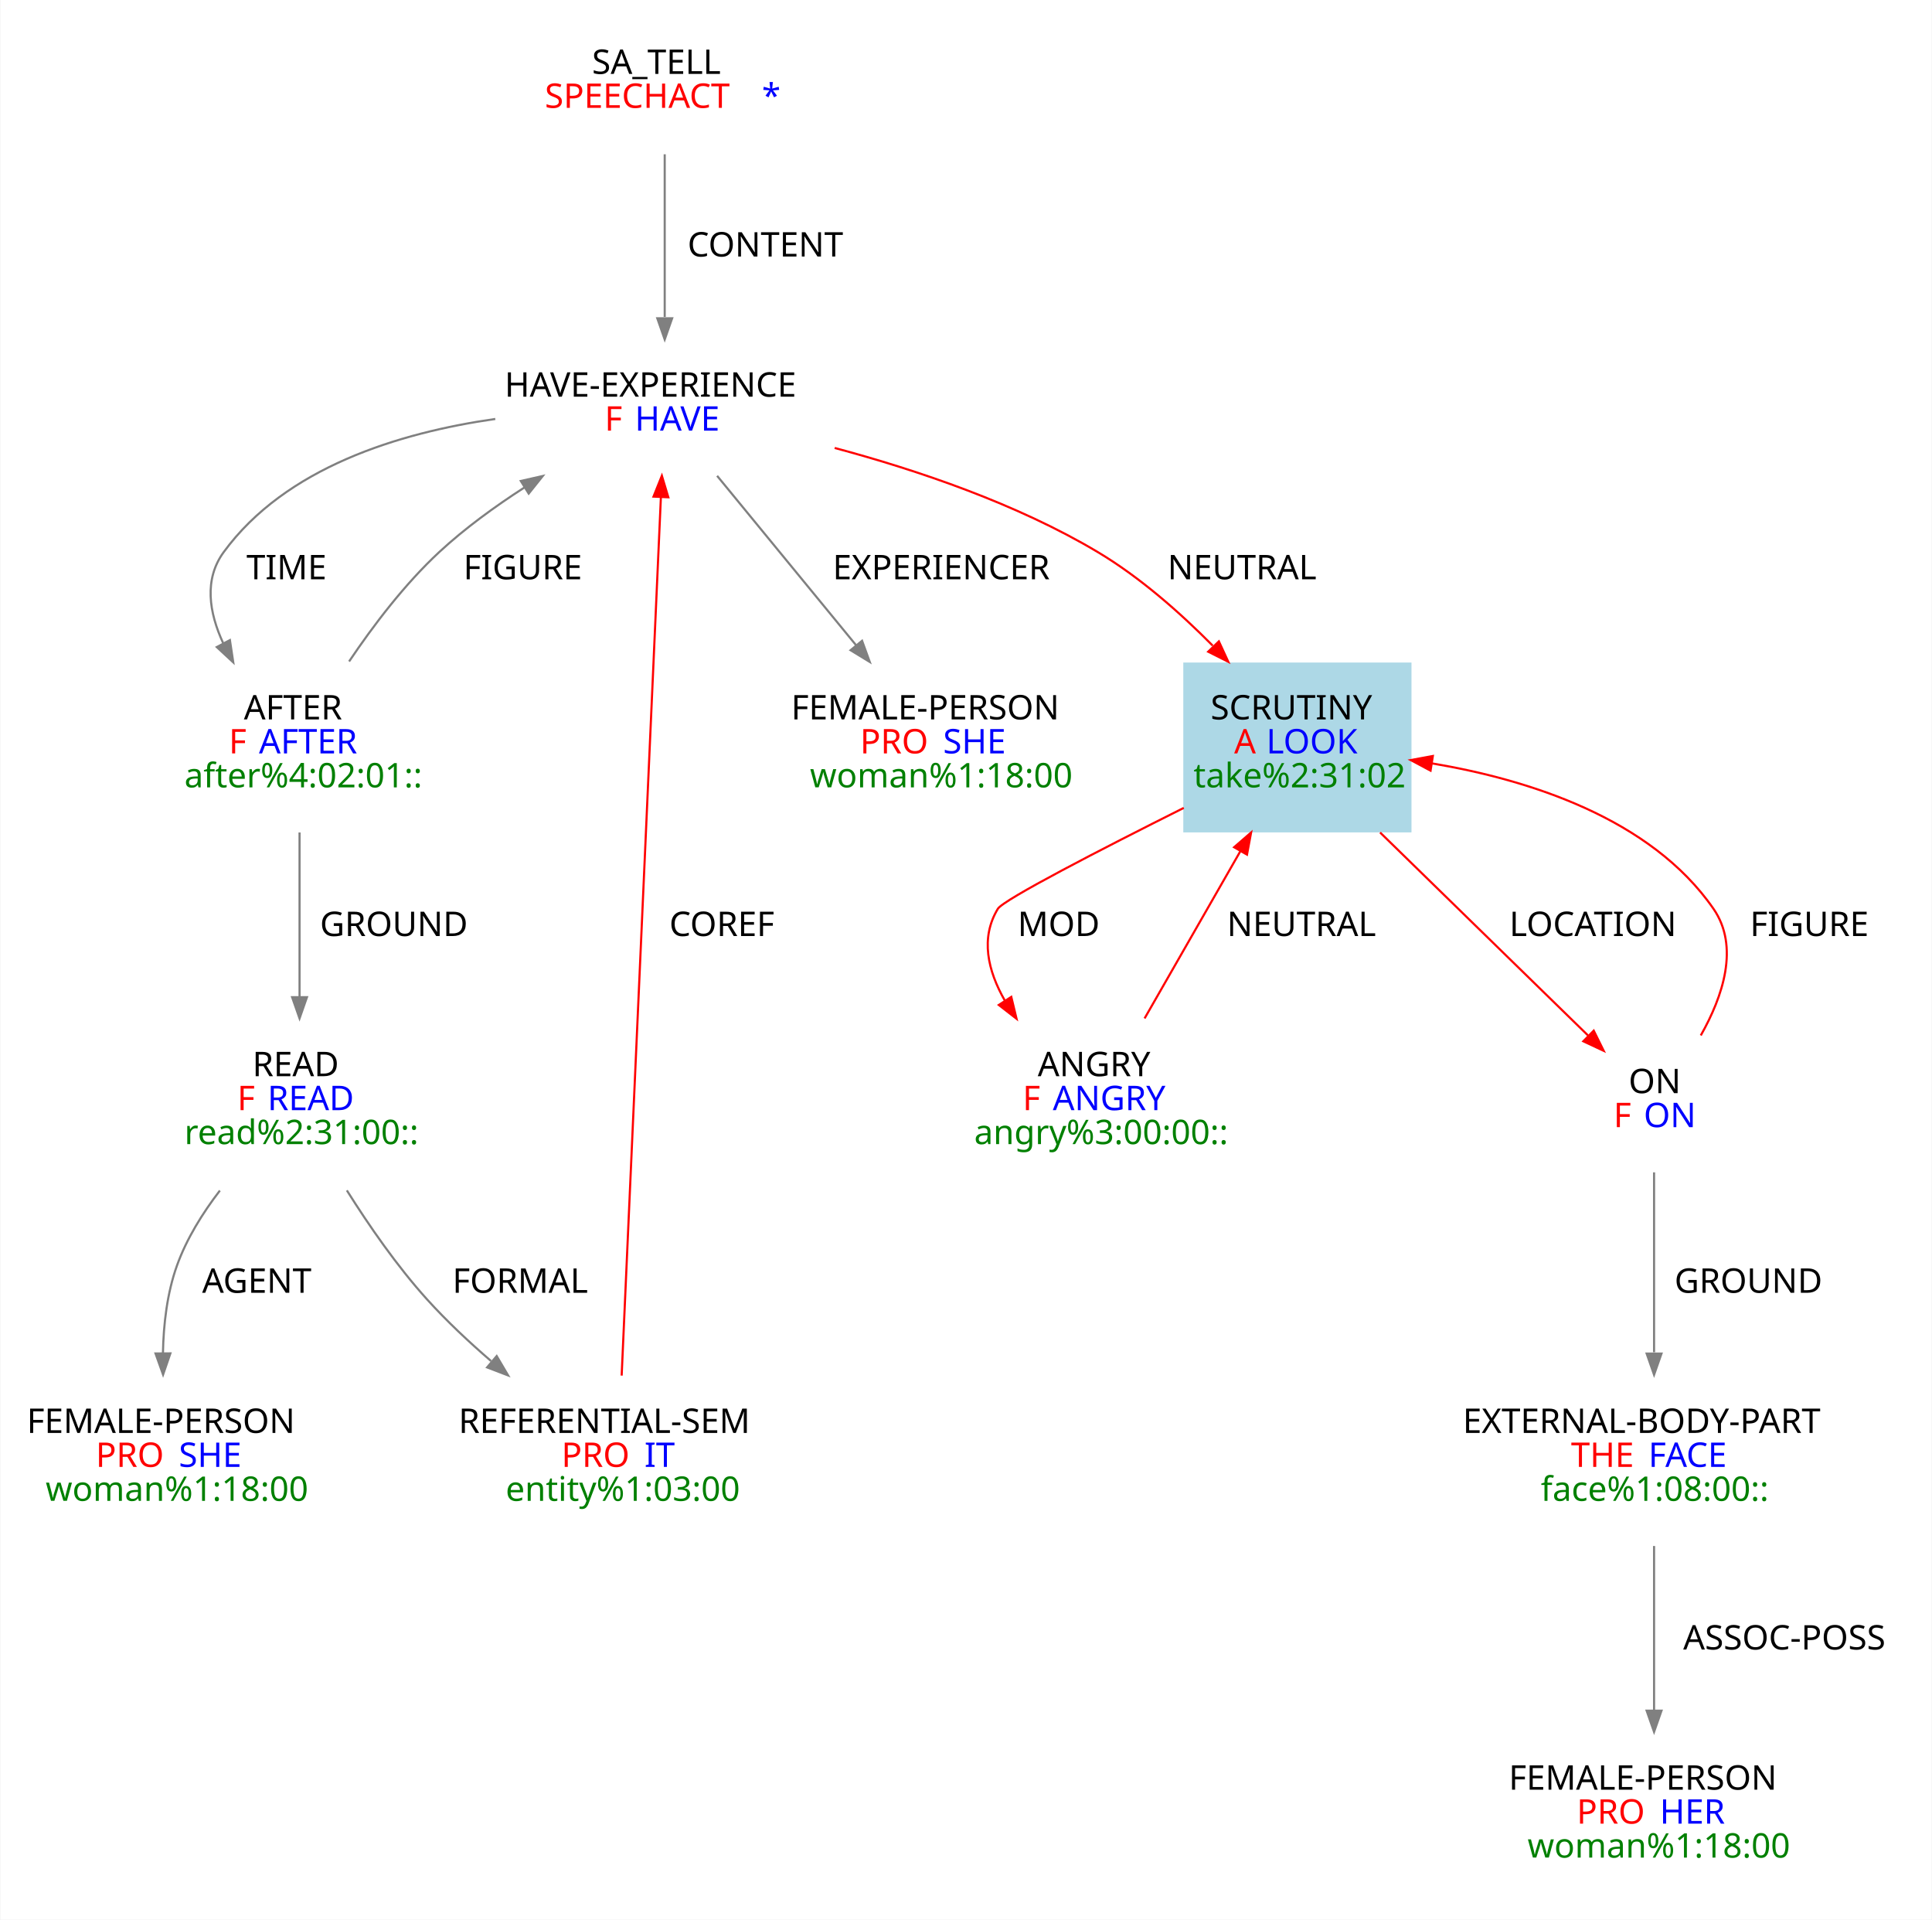
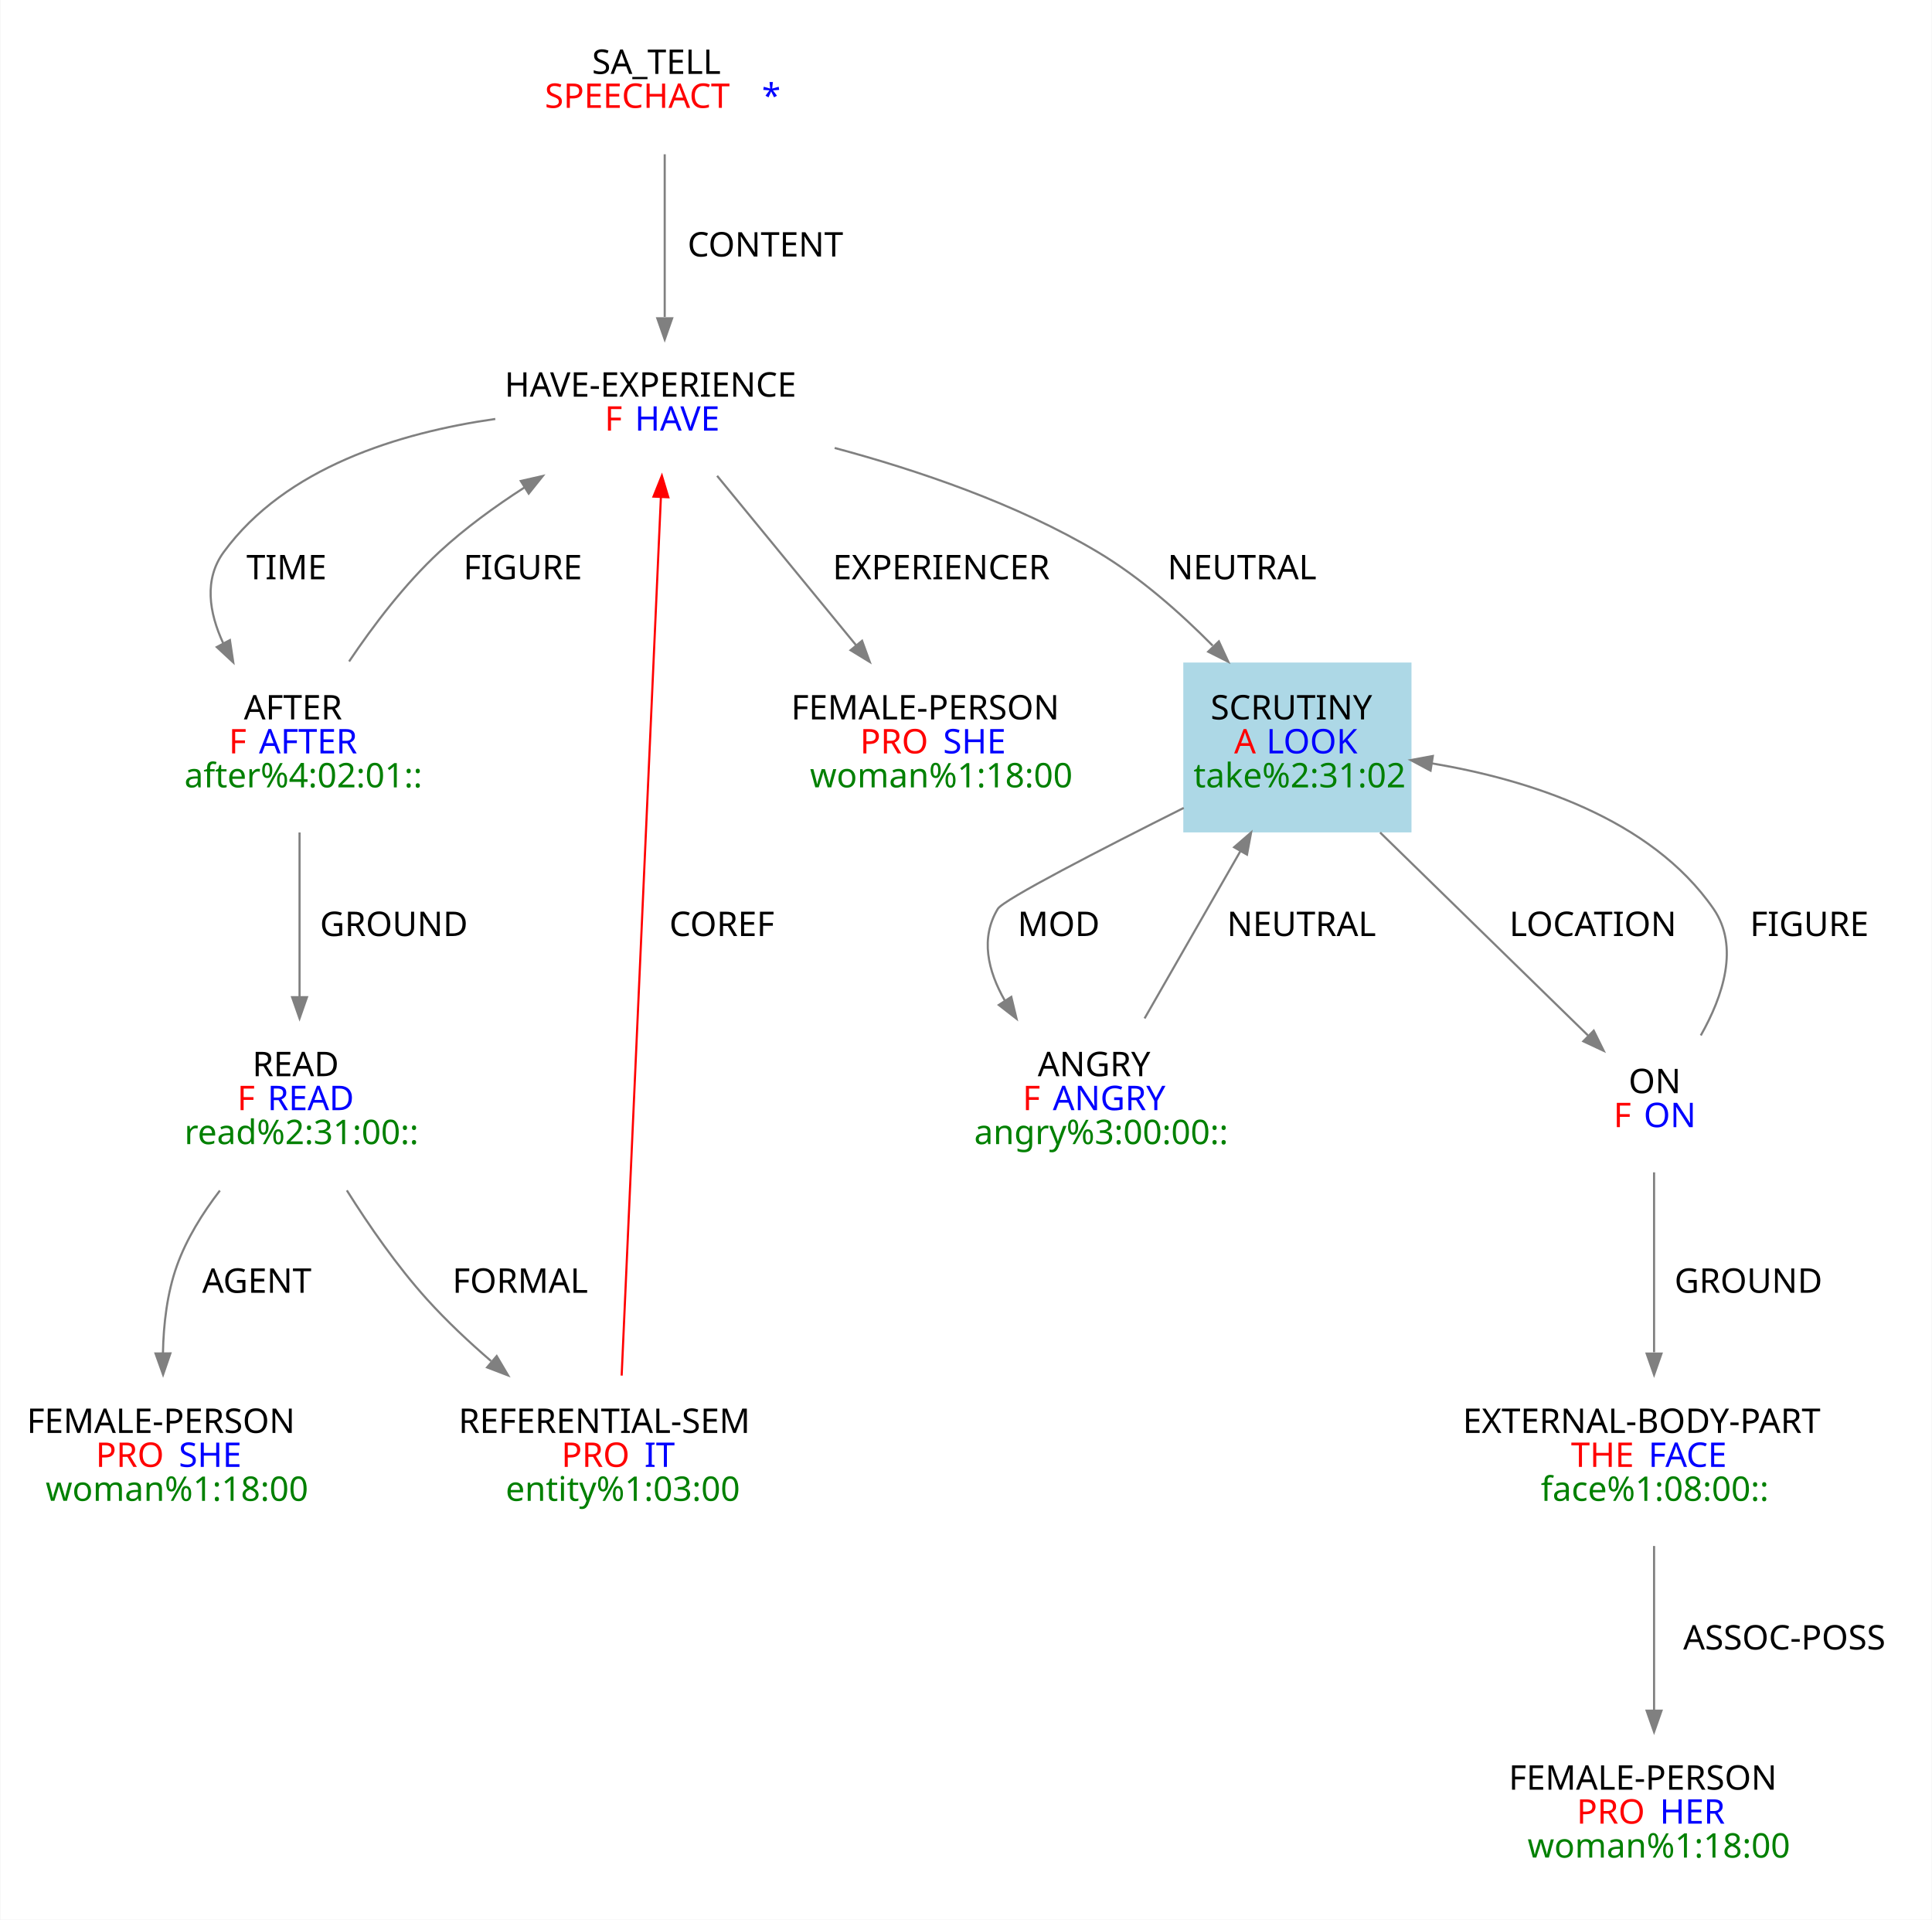
<svg xmlns="http://www.w3.org/2000/svg" xmlns:xlink="http://www.w3.org/1999/xlink" width="455pt" height="452pt" viewBox="0.00 0.00 454.81 452.00">
  <g id="graph0" class="graph" transform="scale(1 1) rotate(0) translate(4 448)">
    <polygon fill="white" stroke="transparent" points="-4,4 -4,-448 450.81,-448 450.81,4 -4,4" />
    <g id="node1" class="node">
      <g id="a_node1">
        <a xlink:href="http://trips.ihmc.us/lexicon/data/ONT::SA_TELL.xml" xlink:title="&lt;font color=&quot;green&quot;&gt;&lt;br /&gt;&lt;/font&gt; &lt;font color=&quot;black&quot;&gt;SA_TELL&lt;/font&gt; &lt;font color=&quot;green&quot;&gt;&lt;br /&gt;&lt;/font&gt; &lt;font color=&quot;red&quot;&gt;SPEECHACT&lt;/font&gt; &lt;font color=&quot;blue&quot;&gt;* &lt;/font&gt; &lt;font color=&quot;green&quot;&gt;&lt;br /&gt; &lt;/font&gt;">
          <text text-anchor="start" x="133.11" y="-430.6" font-family="Work Sans" font-size="8.00"> </text>
          <text text-anchor="start" x="135.33" y="-430.6" font-family="Work Sans" font-size="8.00">SA_TELL</text>
          <text text-anchor="start" x="169.57" y="-430.6" font-family="Work Sans" font-size="8.00"> </text>
          <text text-anchor="start" x="122" y="-422.6" font-family="Work Sans" font-size="8.00"> </text>
          <text text-anchor="start" x="124.22" y="-422.6" font-family="Work Sans" font-size="8.00" fill="red">SPEECHACT</text>
          <text text-anchor="start" x="173.12" y="-422.6" font-family="Work Sans" font-size="8.00"> </text>
          <text text-anchor="start" x="175.34" y="-422.6" font-family="Work Sans" font-size="8.00" fill="blue">* </text>
          <text text-anchor="start" x="180.68" y="-422.6" font-family="Work Sans" font-size="8.00"> </text>
          <text text-anchor="start" x="151.34" y="-414.6" font-family="Work Sans" font-size="8.00" fill="green"> </text>
        </a>
      </g>
    </g>
    <g id="node2" class="node">
      <g id="a_node2">
        <a xlink:href="http://trips.ihmc.us/lexicon/data/ONT::HAVE-EXPERIENCE.xml" xlink:title="&lt;font color=&quot;green&quot;&gt;&lt;br /&gt;&lt;/font&gt; &lt;font color=&quot;black&quot;&gt;HAVE-EXPERIENCE&lt;/font&gt; &lt;font color=&quot;green&quot;&gt;&lt;br /&gt;&lt;/font&gt; &lt;font color=&quot;red&quot;&gt;F&lt;/font&gt; &lt;font color=&quot;blue&quot;&gt;HAVE&lt;/font&gt; &lt;font color=&quot;green&quot;&gt;&lt;br /&gt; &lt;/font&gt;">
          <text text-anchor="start" x="112.51" y="-354.6" font-family="Work Sans" font-size="8.00"> </text>
          <text text-anchor="start" x="114.74" y="-354.6" font-family="Work Sans" font-size="8.00">HAVE-EXPERIENCE</text>
          <text text-anchor="start" x="190.17" y="-354.6" font-family="Work Sans" font-size="8.00"> </text>
          <text text-anchor="start" x="136.08" y="-346.6" font-family="Work Sans" font-size="8.00"> </text>
          <text text-anchor="start" x="138.3" y="-346.6" font-family="Work Sans" font-size="8.00" fill="red">F</text>
          <text text-anchor="start" x="143.19" y="-346.6" font-family="Work Sans" font-size="8.00"> </text>
          <text text-anchor="start" x="145.41" y="-346.6" font-family="Work Sans" font-size="8.00" fill="blue">HAVE</text>
          <text text-anchor="start" x="166.6" y="-346.6" font-family="Work Sans" font-size="8.00"> </text>
          <text text-anchor="start" x="151.34" y="-338.6" font-family="Work Sans" font-size="8.00" fill="green"> </text>
        </a>
      </g>
    </g>
-     <g id="edge5" class="edge">
+     <g id="edge14" class="edge">
      <path fill="none" stroke="grey" stroke-width="0.5" d="M152.45,-411.67C152.45,-400.58 152.45,-385.49 152.45,-373.38" />
      <polygon fill="grey" stroke="grey" stroke-width="0.5" points="154.2,-373.06 152.45,-368.06 150.7,-373.06 154.2,-373.06" />
      <text text-anchor="middle" x="176.16" y="-387.6" font-family="Work Sans" font-size="8.00"> CONTENT   </text>
    </g>
    <g id="node3" class="node">
      <g id="a_node3">
        <a xlink:href="http://trips.ihmc.us/lexicon/data/ONT::AFTER.xml" xlink:title="&lt;font color=&quot;green&quot;&gt;&lt;br /&gt;&lt;/font&gt; &lt;font color=&quot;black&quot;&gt;AFTER&lt;/font&gt; &lt;font color=&quot;green&quot;&gt;&lt;br /&gt;&lt;/font&gt; &lt;font color=&quot;red&quot;&gt;F&lt;/font&gt; &lt;font color=&quot;blue&quot;&gt;AFTER&lt;/font&gt; &lt;font color=&quot;green&quot;&gt;&lt;br /&gt;&lt;/font&gt; &lt;font color=&quot;green&quot;&gt;after%4:02:01::&lt;/font&gt; &lt;font color=&quot;green&quot;&gt;&lt;br /&gt; &lt;/font&gt;">
          <text text-anchor="start" x="51.12" y="-278.6" font-family="Work Sans" font-size="8.00"> </text>
          <text text-anchor="start" x="53.34" y="-278.6" font-family="Work Sans" font-size="8.00">AFTER</text>
          <text text-anchor="start" x="79.56" y="-278.6" font-family="Work Sans" font-size="8.00"> </text>
          <text text-anchor="start" x="47.56" y="-270.6" font-family="Work Sans" font-size="8.00"> </text>
          <text text-anchor="start" x="49.79" y="-270.6" font-family="Work Sans" font-size="8.00" fill="red">F</text>
          <text text-anchor="start" x="54.67" y="-270.6" font-family="Work Sans" font-size="8.00"> </text>
          <text text-anchor="start" x="56.89" y="-270.6" font-family="Work Sans" font-size="8.00" fill="blue">AFTER</text>
          <text text-anchor="start" x="83.12" y="-270.6" font-family="Work Sans" font-size="8.00"> </text>
          <text text-anchor="start" x="37.1" y="-262.6" font-family="Work Sans" font-size="8.00"> </text>
          <text text-anchor="start" x="39.32" y="-262.6" font-family="Work Sans" font-size="8.00" fill="green">after%4:02:01::</text>
          <text text-anchor="start" x="93.58" y="-262.6" font-family="Work Sans" font-size="8.00"> </text>
          <text text-anchor="start" x="65.34" y="-254.6" font-family="Work Sans" font-size="8.00" fill="green"> </text>
        </a>
      </g>
    </g>
-     <g id="edge4" class="edge">
+     <g id="edge2" class="edge">
      <path fill="none" stroke="grey" stroke-width="0.5" d="M112.55,-349.35C89.87,-346.11 63.17,-337.93 48.59,-318 43.91,-311.6 45.11,-303.79 48.49,-296.5" />
      <polygon fill="grey" stroke="grey" stroke-width="0.5" points="50.05,-297.28 50.84,-292.04 46.96,-295.64 50.05,-297.28" />
      <text text-anchor="middle" x="63.38" y="-311.6" font-family="Work Sans" font-size="8.00"> TIME   </text>
    </g>
    <g id="node7" class="node">
      <g id="a_node7">
        <a xlink:href="http://trips.ihmc.us/lexicon/data/ONT::FEMALE-PERSON.xml" xlink:title="&lt;font color=&quot;green&quot;&gt;&lt;br /&gt;&lt;/font&gt; &lt;font color=&quot;black&quot;&gt;FEMALE-PERSON&lt;/font&gt; &lt;font color=&quot;green&quot;&gt;&lt;br /&gt;&lt;/font&gt; &lt;font color=&quot;red&quot;&gt;PRO&lt;/font&gt; &lt;font color=&quot;blue&quot;&gt;SHE&lt;/font&gt; &lt;font color=&quot;green&quot;&gt;&lt;br /&gt;&lt;/font&gt; &lt;font color=&quot;green&quot;&gt;woman%1:18:00&lt;/font&gt; &lt;font color=&quot;green&quot;&gt;&lt;br /&gt; &lt;/font&gt;">
          <text text-anchor="start" x="180" y="-278.6" font-family="Work Sans" font-size="8.00"> </text>
          <text text-anchor="start" x="182.22" y="-278.6" font-family="Work Sans" font-size="8.00">FEMALE-PERSON</text>
          <text text-anchor="start" x="250.68" y="-278.6" font-family="Work Sans" font-size="8.00"> </text>
          <text text-anchor="start" x="196.22" y="-270.6" font-family="Work Sans" font-size="8.00"> </text>
          <text text-anchor="start" x="198.45" y="-270.6" font-family="Work Sans" font-size="8.00" fill="red">PRO</text>
          <text text-anchor="start" x="215.78" y="-270.6" font-family="Work Sans" font-size="8.00"> </text>
          <text text-anchor="start" x="218.01" y="-270.6" font-family="Work Sans" font-size="8.00" fill="blue">SHE</text>
          <text text-anchor="start" x="234.46" y="-270.6" font-family="Work Sans" font-size="8.00"> </text>
          <text text-anchor="start" x="184.43" y="-262.6" font-family="Work Sans" font-size="8.00"> </text>
          <text text-anchor="start" x="186.65" y="-262.6" font-family="Work Sans" font-size="8.00" fill="green">woman%1:18:00</text>
          <text text-anchor="start" x="246.25" y="-262.6" font-family="Work Sans" font-size="8.00"> </text>
          <text text-anchor="start" x="215.34" y="-254.6" font-family="Work Sans" font-size="8.00" fill="green"> </text>
        </a>
      </g>
    </g>
-     <g id="edge10" class="edge">
+     <g id="edge3" class="edge">
      <path fill="none" stroke="grey" stroke-width="0.5" d="M164.79,-335.96C174.07,-324.65 186.96,-308.94 197.54,-296.05" />
      <polygon fill="grey" stroke="grey" stroke-width="0.5" points="198.93,-297.12 200.74,-292.14 196.22,-294.9 198.93,-297.12" />
      <text text-anchor="middle" x="217.57" y="-311.6" font-family="Work Sans" font-size="8.00"> EXPERIENCER   </text>
    </g>
    <g id="node8" class="node">
      <g id="a_node8">
        <a xlink:href="http://trips.ihmc.us/lexicon/data/ONT::SCRUTINY.xml" xlink:title="&lt;font color=&quot;green&quot;&gt;&lt;br /&gt;&lt;/font&gt; &lt;font color=&quot;black&quot;&gt;SCRUTINY&lt;/font&gt; &lt;font color=&quot;green&quot;&gt;&lt;br /&gt;&lt;/font&gt; &lt;font color=&quot;red&quot;&gt;A&lt;/font&gt; &lt;font color=&quot;blue&quot;&gt;LOOK&lt;/font&gt; &lt;font color=&quot;green&quot;&gt;&lt;br /&gt;&lt;/font&gt; &lt;font color=&quot;green&quot;&gt;take%2:31:02&lt;/font&gt; &lt;font color=&quot;green&quot;&gt;&lt;br /&gt; &lt;/font&gt;">
          <polygon fill="lightblue" stroke="transparent" points="328.32,-292 274.58,-292 274.58,-252 328.32,-252 328.32,-292" />
          <text text-anchor="start" x="278.78" y="-278.6" font-family="Work Sans" font-size="8.00"> </text>
          <text text-anchor="start" x="281.01" y="-278.6" font-family="Work Sans" font-size="8.00">SCRUTINY</text>
          <text text-anchor="start" x="321.9" y="-278.6" font-family="Work Sans" font-size="8.00"> </text>
          <text text-anchor="start" x="284.33" y="-270.6" font-family="Work Sans" font-size="8.00"> </text>
          <text text-anchor="start" x="286.56" y="-270.6" font-family="Work Sans" font-size="8.00" fill="red">A</text>
          <text text-anchor="start" x="291.89" y="-270.6" font-family="Work Sans" font-size="8.00"> </text>
          <text text-anchor="start" x="294.12" y="-270.6" font-family="Work Sans" font-size="8.00" fill="blue">LOOK</text>
          <text text-anchor="start" x="316.35" y="-270.6" font-family="Work Sans" font-size="8.00"> </text>
          <text text-anchor="start" x="274.77" y="-262.6" font-family="Work Sans" font-size="8.00"> </text>
          <text text-anchor="start" x="276.99" y="-262.6" font-family="Work Sans" font-size="8.00" fill="green">take%2:31:02</text>
          <text text-anchor="start" x="325.91" y="-262.6" font-family="Work Sans" font-size="8.00"> </text>
          <text text-anchor="start" x="300.34" y="-254.6" font-family="Work Sans" font-size="8.00" fill="green"> </text>
        </a>
      </g>
    </g>
-     <g id="edge12" class="edge">
-       <path fill="none" stroke="red" stroke-width="0.5" d="M192.48,-342.52C212.06,-337.28 235.43,-329.35 254.45,-318 264.29,-312.13 273.71,-303.85 281.49,-295.99" />
-       <polygon fill="red" stroke="red" stroke-width="0.5" points="282.96,-296.98 285.18,-292.17 280.45,-294.55 282.96,-296.98" />
+     <g id="edge5" class="edge">
+       <path fill="none" stroke="grey" stroke-width="0.5" d="M192.48,-342.52C212.06,-337.28 235.43,-329.35 254.45,-318 264.29,-312.13 273.71,-303.85 281.49,-295.99" />
+       <polygon fill="grey" stroke="grey" stroke-width="0.5" points="282.96,-296.98 285.18,-292.17 280.45,-294.55 282.96,-296.98" />
      <text text-anchor="middle" x="288.42" y="-311.6" font-family="Work Sans" font-size="8.00"> NEUTRAL   </text>
    </g>
-     <g id="edge7" class="edge">
+     <g id="edge15" class="edge">
      <path fill="none" stroke="grey" stroke-width="0.5" d="M78.12,-292.25C83.84,-300.75 91.25,-310.5 99.34,-318 105.34,-323.56 112.41,-328.71 119.4,-333.21" />
      <polygon fill="grey" stroke="grey" stroke-width="0.5" points="118.56,-334.75 123.73,-335.92 120.42,-331.78 118.56,-334.75" />
      <text text-anchor="middle" x="119.01" y="-311.6" font-family="Work Sans" font-size="8.00"> FIGURE   </text>
    </g>
    <g id="node4" class="node">
      <g id="a_node4">
        <a xlink:href="http://trips.ihmc.us/lexicon/data/ONT::READ.xml" xlink:title="&lt;font color=&quot;green&quot;&gt;&lt;br /&gt;&lt;/font&gt; &lt;font color=&quot;black&quot;&gt;READ&lt;/font&gt; &lt;font color=&quot;green&quot;&gt;&lt;br /&gt;&lt;/font&gt; &lt;font color=&quot;red&quot;&gt;F&lt;/font&gt; &lt;font color=&quot;blue&quot;&gt;READ&lt;/font&gt; &lt;font color=&quot;green&quot;&gt;&lt;br /&gt;&lt;/font&gt; &lt;font color=&quot;green&quot;&gt;read%2:31:00::&lt;/font&gt; &lt;font color=&quot;green&quot;&gt;&lt;br /&gt; &lt;/font&gt;">
          <text text-anchor="start" x="53.12" y="-194.6" font-family="Work Sans" font-size="8.00"> </text>
          <text text-anchor="start" x="55.34" y="-194.6" font-family="Work Sans" font-size="8.00">READ</text>
          <text text-anchor="start" x="77.56" y="-194.6" font-family="Work Sans" font-size="8.00"> </text>
          <text text-anchor="start" x="49.56" y="-186.6" font-family="Work Sans" font-size="8.00"> </text>
          <text text-anchor="start" x="51.78" y="-186.6" font-family="Work Sans" font-size="8.00" fill="red">F</text>
          <text text-anchor="start" x="56.67" y="-186.6" font-family="Work Sans" font-size="8.00"> </text>
          <text text-anchor="start" x="58.89" y="-186.6" font-family="Work Sans" font-size="8.00" fill="blue">READ</text>
          <text text-anchor="start" x="81.12" y="-186.6" font-family="Work Sans" font-size="8.00"> </text>
          <text text-anchor="start" x="37.1" y="-178.6" font-family="Work Sans" font-size="8.00"> </text>
          <text text-anchor="start" x="39.32" y="-178.6" font-family="Work Sans" font-size="8.00" fill="green">read%2:31:00::</text>
          <text text-anchor="start" x="93.58" y="-178.6" font-family="Work Sans" font-size="8.00"> </text>
          <text text-anchor="start" x="65.34" y="-170.6" font-family="Work Sans" font-size="8.00" fill="green"> </text>
        </a>
      </g>
    </g>
-     <g id="edge1" class="edge">
+     <g id="edge10" class="edge">
      <path fill="none" stroke="grey" stroke-width="0.5" d="M66.45,-251.98C66.45,-240.47 66.45,-225.68 66.45,-213.33" />
      <polygon fill="grey" stroke="grey" stroke-width="0.5" points="68.2,-213.2 66.45,-208.2 64.7,-213.2 68.2,-213.2" />
      <text text-anchor="middle" x="88.67" y="-227.6" font-family="Work Sans" font-size="8.00"> GROUND   </text>
    </g>
    <g id="node5" class="node">
      <g id="a_node5">
        <a xlink:href="http://trips.ihmc.us/lexicon/data/ONT::FEMALE-PERSON.xml" xlink:title="&lt;font color=&quot;green&quot;&gt;&lt;br /&gt;&lt;/font&gt; &lt;font color=&quot;black&quot;&gt;FEMALE-PERSON&lt;/font&gt; &lt;font color=&quot;green&quot;&gt;&lt;br /&gt;&lt;/font&gt; &lt;font color=&quot;red&quot;&gt;PRO&lt;/font&gt; &lt;font color=&quot;blue&quot;&gt;SHE&lt;/font&gt; &lt;font color=&quot;green&quot;&gt;&lt;br /&gt;&lt;/font&gt; &lt;font color=&quot;green&quot;&gt;woman%1:18:00&lt;/font&gt; &lt;font color=&quot;green&quot;&gt;&lt;br /&gt; &lt;/font&gt;">
          <text text-anchor="start" x="0" y="-110.6" font-family="Work Sans" font-size="8.00"> </text>
          <text text-anchor="start" x="2.22" y="-110.6" font-family="Work Sans" font-size="8.00">FEMALE-PERSON</text>
          <text text-anchor="start" x="70.68" y="-110.6" font-family="Work Sans" font-size="8.00"> </text>
          <text text-anchor="start" x="16.22" y="-102.6" font-family="Work Sans" font-size="8.00"> </text>
          <text text-anchor="start" x="18.45" y="-102.6" font-family="Work Sans" font-size="8.00" fill="red">PRO</text>
          <text text-anchor="start" x="35.78" y="-102.6" font-family="Work Sans" font-size="8.00"> </text>
          <text text-anchor="start" x="38.01" y="-102.6" font-family="Work Sans" font-size="8.00" fill="blue">SHE</text>
          <text text-anchor="start" x="54.46" y="-102.6" font-family="Work Sans" font-size="8.00"> </text>
          <text text-anchor="start" x="4.43" y="-94.6" font-family="Work Sans" font-size="8.00"> </text>
          <text text-anchor="start" x="6.65" y="-94.6" font-family="Work Sans" font-size="8.00" fill="green">woman%1:18:00</text>
          <text text-anchor="start" x="66.25" y="-94.6" font-family="Work Sans" font-size="8.00"> </text>
          <text text-anchor="start" x="35.34" y="-86.6" font-family="Work Sans" font-size="8.00" fill="green"> </text>
        </a>
      </g>
    </g>
-     <g id="edge15" class="edge">
+     <g id="edge1" class="edge">
      <path fill="none" stroke="grey" stroke-width="0.5" d="M47.69,-167.67C43.6,-162.35 39.83,-156.29 37.58,-150 35.27,-143.55 34.41,-136.24 34.28,-129.42" />
      <polygon fill="grey" stroke="grey" stroke-width="0.5" points="36.03,-129.33 34.31,-124.32 32.53,-129.31 36.03,-129.33" />
      <text text-anchor="middle" x="56.39" y="-143.6" font-family="Work Sans" font-size="8.00"> AGENT   </text>
    </g>
    <g id="node6" class="node">
      <g id="a_node6">
        <a xlink:href="http://trips.ihmc.us/lexicon/data/ONT::REFERENTIAL-SEM.xml" xlink:title="&lt;font color=&quot;green&quot;&gt;&lt;br /&gt;&lt;/font&gt; &lt;font color=&quot;black&quot;&gt;REFERENTIAL-SEM&lt;/font&gt; &lt;font color=&quot;green&quot;&gt;&lt;br /&gt;&lt;/font&gt; &lt;font color=&quot;red&quot;&gt;PRO&lt;/font&gt; &lt;font color=&quot;blue&quot;&gt;IT&lt;/font&gt; &lt;font color=&quot;green&quot;&gt;&lt;br /&gt;&lt;/font&gt; &lt;font color=&quot;green&quot;&gt;entity%1:03:00&lt;/font&gt; &lt;font color=&quot;green&quot;&gt;&lt;br /&gt; &lt;/font&gt;">
          <text text-anchor="start" x="101.67" y="-110.6" font-family="Work Sans" font-size="8.00"> </text>
          <text text-anchor="start" x="103.89" y="-110.6" font-family="Work Sans" font-size="8.00">REFERENTIAL-SEM</text>
          <text text-anchor="start" x="179.01" y="-110.6" font-family="Work Sans" font-size="8.00"> </text>
          <text text-anchor="start" x="125.89" y="-102.6" font-family="Work Sans" font-size="8.00"> </text>
          <text text-anchor="start" x="128.12" y="-102.6" font-family="Work Sans" font-size="8.00" fill="red">PRO</text>
          <text text-anchor="start" x="145.45" y="-102.6" font-family="Work Sans" font-size="8.00"> </text>
          <text text-anchor="start" x="147.68" y="-102.6" font-family="Work Sans" font-size="8.00" fill="blue">IT</text>
          <text text-anchor="start" x="154.79" y="-102.6" font-family="Work Sans" font-size="8.00"> </text>
          <text text-anchor="start" x="112.77" y="-94.6" font-family="Work Sans" font-size="8.00"> </text>
          <text text-anchor="start" x="114.99" y="-94.6" font-family="Work Sans" font-size="8.00" fill="green">entity%1:03:00</text>
          <text text-anchor="start" x="167.91" y="-94.6" font-family="Work Sans" font-size="8.00"> </text>
          <text text-anchor="start" x="140.34" y="-86.6" font-family="Work Sans" font-size="8.00" fill="green"> </text>
        </a>
      </g>
    </g>
-     <g id="edge13" class="edge">
+     <g id="edge6" class="edge">
      <path fill="none" stroke="grey" stroke-width="0.5" d="M77.59,-167.71C82.82,-159.39 89.46,-149.8 96.52,-142 101.06,-136.98 106.29,-132.06 111.55,-127.53" />
      <polygon fill="grey" stroke="grey" stroke-width="0.5" points="112.88,-128.7 115.57,-124.14 110.62,-126.03 112.88,-128.7" />
      <text text-anchor="middle" x="118.42" y="-143.6" font-family="Work Sans" font-size="8.00"> FORMAL   </text>
    </g>
-     <g id="edge14" class="edge">
+     <g id="edge11" class="edge">
      <path fill="none" stroke="red" stroke-width="0.5" d="M142.31,-124.1C144.34,-169.66 149.47,-284.37 151.55,-330.91" />
      <polygon fill="red" stroke="red" stroke-width="0.5" points="149.81,-331.07 151.78,-335.98 153.3,-330.91 149.81,-331.07" />
      <text text-anchor="middle" x="165.9" y="-227.6" font-family="Work Sans" font-size="8.00"> COREF   </text>
    </g>
    <g id="node9" class="node">
      <g id="a_node9">
        <a xlink:href="http://trips.ihmc.us/lexicon/data/ONT::ANGRY.xml" xlink:title="&lt;font color=&quot;green&quot;&gt;&lt;br /&gt;&lt;/font&gt; &lt;font color=&quot;black&quot;&gt;ANGRY&lt;/font&gt; &lt;font color=&quot;green&quot;&gt;&lt;br /&gt;&lt;/font&gt; &lt;font color=&quot;red&quot;&gt;F&lt;/font&gt; &lt;font color=&quot;blue&quot;&gt;ANGRY&lt;/font&gt; &lt;font color=&quot;green&quot;&gt;&lt;br /&gt;&lt;/font&gt; &lt;font color=&quot;green&quot;&gt;angry%3:00:00::&lt;/font&gt; &lt;font color=&quot;green&quot;&gt;&lt;br /&gt; &lt;/font&gt;">
          <text text-anchor="start" x="238.07" y="-194.6" font-family="Work Sans" font-size="8.00"> </text>
          <text text-anchor="start" x="240.3" y="-194.6" font-family="Work Sans" font-size="8.00">ANGRY</text>
          <text text-anchor="start" x="268.61" y="-194.6" font-family="Work Sans" font-size="8.00"> </text>
          <text text-anchor="start" x="234.52" y="-186.6" font-family="Work Sans" font-size="8.00"> </text>
          <text text-anchor="start" x="236.74" y="-186.6" font-family="Work Sans" font-size="8.00" fill="red">F</text>
          <text text-anchor="start" x="241.63" y="-186.6" font-family="Work Sans" font-size="8.00"> </text>
          <text text-anchor="start" x="243.85" y="-186.6" font-family="Work Sans" font-size="8.00" fill="blue">ANGRY</text>
          <text text-anchor="start" x="272.16" y="-186.6" font-family="Work Sans" font-size="8.00"> </text>
          <text text-anchor="start" x="223.1" y="-178.6" font-family="Work Sans" font-size="8.00"> </text>
          <text text-anchor="start" x="225.32" y="-178.6" font-family="Work Sans" font-size="8.00" fill="green">angry%3:00:00::</text>
          <text text-anchor="start" x="283.58" y="-178.6" font-family="Work Sans" font-size="8.00"> </text>
          <text text-anchor="start" x="253.34" y="-170.6" font-family="Work Sans" font-size="8.00" fill="green"> </text>
        </a>
      </g>
    </g>
-     <g id="edge6" class="edge">
-       <path fill="none" stroke="red" stroke-width="0.5" d="M274.69,-257.77C255.28,-248.05 232.21,-236.17 230.9,-234 226.74,-227.13 228.52,-219.45 232.55,-212.4" />
-       <polygon fill="red" stroke="red" stroke-width="0.5" points="234.07,-213.27 235.31,-208.12 231.13,-211.37 234.07,-213.27" />
+     <g id="edge7" class="edge">
+       <path fill="none" stroke="grey" stroke-width="0.5" d="M274.69,-257.77C255.28,-248.05 232.21,-236.17 230.9,-234 226.74,-227.13 228.52,-219.45 232.55,-212.4" />
+       <polygon fill="grey" stroke="grey" stroke-width="0.5" points="234.07,-213.27 235.31,-208.12 231.13,-211.37 234.07,-213.27" />
      <text text-anchor="middle" x="245.23" y="-227.6" font-family="Work Sans" font-size="8.00"> MOD   </text>
    </g>
    <g id="node10" class="node">
      <g id="a_node10">
        <a xlink:href="http://trips.ihmc.us/lexicon/data/ONT::ON.xml" xlink:title="&lt;font color=&quot;green&quot;&gt;&lt;br /&gt;&lt;/font&gt; &lt;font color=&quot;black&quot;&gt;ON&lt;/font&gt; &lt;font color=&quot;green&quot;&gt;&lt;br /&gt;&lt;/font&gt; &lt;font color=&quot;red&quot;&gt;F&lt;/font&gt; &lt;font color=&quot;blue&quot;&gt;ON&lt;/font&gt; &lt;font color=&quot;green&quot;&gt;&lt;br /&gt; &lt;/font&gt;">
          <text text-anchor="start" x="377.23" y="-190.6" font-family="Work Sans" font-size="8.00"> </text>
          <text text-anchor="start" x="379.45" y="-190.6" font-family="Work Sans" font-size="8.00">ON</text>
          <text text-anchor="start" x="391.45" y="-190.6" font-family="Work Sans" font-size="8.00"> </text>
          <text text-anchor="start" x="373.67" y="-182.6" font-family="Work Sans" font-size="8.00"> </text>
          <text text-anchor="start" x="375.9" y="-182.6" font-family="Work Sans" font-size="8.00" fill="red">F</text>
          <text text-anchor="start" x="380.78" y="-182.6" font-family="Work Sans" font-size="8.00"> </text>
          <text text-anchor="start" x="383.01" y="-182.6" font-family="Work Sans" font-size="8.00" fill="blue">ON</text>
          <text text-anchor="start" x="395.01" y="-182.6" font-family="Work Sans" font-size="8.00"> </text>
          <text text-anchor="start" x="384.34" y="-174.6" font-family="Work Sans" font-size="8.00" fill="green"> </text>
        </a>
      </g>
    </g>
-     <g id="edge3" class="edge">
-       <path fill="none" stroke="red" stroke-width="0.5" d="M320.93,-251.98C335.82,-237.45 356.06,-217.69 369.88,-204.2" />
-       <polygon fill="red" stroke="red" stroke-width="0.5" points="371.24,-205.32 373.59,-200.57 368.79,-202.82 371.24,-205.32" />
+     <g id="edge8" class="edge">
+       <path fill="none" stroke="grey" stroke-width="0.5" d="M320.93,-251.98C335.82,-237.45 356.06,-217.69 369.88,-204.2" />
+       <polygon fill="grey" stroke="grey" stroke-width="0.5" points="371.24,-205.32 373.59,-200.57 368.79,-202.82 371.24,-205.32" />
      <text text-anchor="middle" x="371.05" y="-227.6" font-family="Work Sans" font-size="8.00"> LOCATION   </text>
    </g>
-     <g id="edge11" class="edge">
-       <path fill="none" stroke="red" stroke-width="0.5" d="M265.46,-208.2C272.19,-219.95 280.85,-235.07 287.99,-247.52" />
-       <polygon fill="red" stroke="red" stroke-width="0.5" points="286.55,-248.51 290.55,-251.98 289.58,-246.77 286.55,-248.51" />
+     <g id="edge12" class="edge">
+       <path fill="none" stroke="grey" stroke-width="0.5" d="M265.46,-208.2C272.19,-219.95 280.85,-235.07 287.99,-247.52" />
+       <polygon fill="grey" stroke="grey" stroke-width="0.5" points="286.55,-248.51 290.55,-251.98 289.58,-246.77 286.55,-248.51" />
      <text text-anchor="middle" x="302.42" y="-227.6" font-family="Work Sans" font-size="8.00"> NEUTRAL   </text>
    </g>
-     <g id="edge8" class="edge">
-       <path fill="none" stroke="red" stroke-width="0.5" d="M396.45,-204.19C401.68,-213.43 405.59,-225.12 399.45,-234 384.64,-255.42 355.75,-264.45 333.15,-268.25" />
-       <polygon fill="red" stroke="red" stroke-width="0.5" points="332.81,-266.54 328.14,-269.03 333.35,-269.99 332.81,-266.54" />
+     <g id="edge9" class="edge">
+       <path fill="none" stroke="grey" stroke-width="0.5" d="M396.45,-204.19C401.68,-213.43 405.59,-225.12 399.45,-234 384.64,-255.42 355.75,-264.45 333.15,-268.25" />
+       <polygon fill="grey" stroke="grey" stroke-width="0.5" points="332.81,-266.54 328.14,-269.03 333.35,-269.99 332.81,-266.54" />
      <text text-anchor="middle" x="422.01" y="-227.6" font-family="Work Sans" font-size="8.00"> FIGURE   </text>
    </g>
    <g id="node11" class="node">
      <g id="a_node11">
        <a xlink:href="http://trips.ihmc.us/lexicon/data/ONT::EXTERNAL-BODY-PART.xml" xlink:title="&lt;font color=&quot;green&quot;&gt;&lt;br /&gt;&lt;/font&gt; &lt;font color=&quot;black&quot;&gt;EXTERNAL-BODY-PART&lt;/font&gt; &lt;font color=&quot;green&quot;&gt;&lt;br /&gt;&lt;/font&gt; &lt;font color=&quot;red&quot;&gt;THE&lt;/font&gt; &lt;font color=&quot;blue&quot;&gt;FACE&lt;/font&gt; &lt;font color=&quot;green&quot;&gt;&lt;br /&gt;&lt;/font&gt; &lt;font color=&quot;green&quot;&gt;face%1:08:00::&lt;/font&gt; &lt;font color=&quot;green&quot;&gt;&lt;br /&gt; &lt;/font&gt;">
          <text text-anchor="start" x="338.18" y="-110.6" font-family="Work Sans" font-size="8.00"> </text>
          <text text-anchor="start" x="340.4" y="-110.6" font-family="Work Sans" font-size="8.00">EXTERNAL-BODY-PART</text>
          <text text-anchor="start" x="430.5" y="-110.6" font-family="Work Sans" font-size="8.00"> </text>
          <text text-anchor="start" x="363.67" y="-102.6" font-family="Work Sans" font-size="8.00"> </text>
          <text text-anchor="start" x="365.89" y="-102.6" font-family="Work Sans" font-size="8.00" fill="red">THE</text>
          <text text-anchor="start" x="381.89" y="-102.6" font-family="Work Sans" font-size="8.00"> </text>
          <text text-anchor="start" x="384.11" y="-102.6" font-family="Work Sans" font-size="8.00" fill="blue">FACE</text>
          <text text-anchor="start" x="405.01" y="-102.6" font-family="Work Sans" font-size="8.00"> </text>
          <text text-anchor="start" x="356.54" y="-94.6" font-family="Work Sans" font-size="8.00"> </text>
          <text text-anchor="start" x="358.77" y="-94.6" font-family="Work Sans" font-size="8.00" fill="green">face%1:08:00::</text>
          <text text-anchor="start" x="412.14" y="-94.6" font-family="Work Sans" font-size="8.00"> </text>
          <text text-anchor="start" x="384.34" y="-86.6" font-family="Work Sans" font-size="8.00" fill="green"> </text>
        </a>
      </g>
    </g>
-     <g id="edge2" class="edge">
+     <g id="edge4" class="edge">
      <path fill="none" stroke="grey" stroke-width="0.5" d="M385.45,-171.96C385.45,-160.12 385.45,-143.38 385.45,-129.6" />
      <polygon fill="grey" stroke="grey" stroke-width="0.5" points="387.2,-129.29 385.45,-124.29 383.7,-129.29 387.2,-129.29" />
      <text text-anchor="middle" x="407.67" y="-143.6" font-family="Work Sans" font-size="8.00"> GROUND   </text>
    </g>
    <g id="node12" class="node">
      <g id="a_node12">
        <a xlink:href="http://trips.ihmc.us/lexicon/data/ONT::FEMALE-PERSON.xml" xlink:title="&lt;font color=&quot;green&quot;&gt;&lt;br /&gt;&lt;/font&gt; &lt;font color=&quot;black&quot;&gt;FEMALE-PERSON&lt;/font&gt; &lt;font color=&quot;green&quot;&gt;&lt;br /&gt;&lt;/font&gt; &lt;font color=&quot;red&quot;&gt;PRO&lt;/font&gt; &lt;font color=&quot;blue&quot;&gt;HER&lt;/font&gt; &lt;font color=&quot;green&quot;&gt;&lt;br /&gt;&lt;/font&gt; &lt;font color=&quot;green&quot;&gt;woman%1:18:00&lt;/font&gt; &lt;font color=&quot;green&quot;&gt;&lt;br /&gt; &lt;/font&gt;">
          <text text-anchor="start" x="349" y="-26.6" font-family="Work Sans" font-size="8.00"> </text>
          <text text-anchor="start" x="351.22" y="-26.6" font-family="Work Sans" font-size="8.00">FEMALE-PERSON</text>
          <text text-anchor="start" x="419.68" y="-26.6" font-family="Work Sans" font-size="8.00"> </text>
          <text text-anchor="start" x="365" y="-18.6" font-family="Work Sans" font-size="8.00"> </text>
          <text text-anchor="start" x="367.23" y="-18.6" font-family="Work Sans" font-size="8.00" fill="red">PRO</text>
          <text text-anchor="start" x="384.56" y="-18.6" font-family="Work Sans" font-size="8.00"> </text>
          <text text-anchor="start" x="386.79" y="-18.6" font-family="Work Sans" font-size="8.00" fill="blue">HER</text>
          <text text-anchor="start" x="403.68" y="-18.6" font-family="Work Sans" font-size="8.00"> </text>
          <text text-anchor="start" x="353.43" y="-10.6" font-family="Work Sans" font-size="8.00"> </text>
          <text text-anchor="start" x="355.65" y="-10.6" font-family="Work Sans" font-size="8.00" fill="green">woman%1:18:00</text>
          <text text-anchor="start" x="415.25" y="-10.6" font-family="Work Sans" font-size="8.00"> </text>
          <text text-anchor="start" x="384.34" y="-2.6" font-family="Work Sans" font-size="8.00" fill="green"> </text>
        </a>
      </g>
    </g>
-     <g id="edge9" class="edge">
+     <g id="edge13" class="edge">
      <path fill="none" stroke="grey" stroke-width="0.5" d="M385.45,-83.98C385.45,-72.47 385.45,-57.68 385.45,-45.33" />
      <polygon fill="grey" stroke="grey" stroke-width="0.5" points="387.2,-45.2 385.45,-40.2 383.7,-45.2 387.2,-45.2" />
      <text text-anchor="middle" x="416.13" y="-59.6" font-family="Work Sans" font-size="8.00"> ASSOC-POSS   </text>
    </g>
  </g>
</svg>
